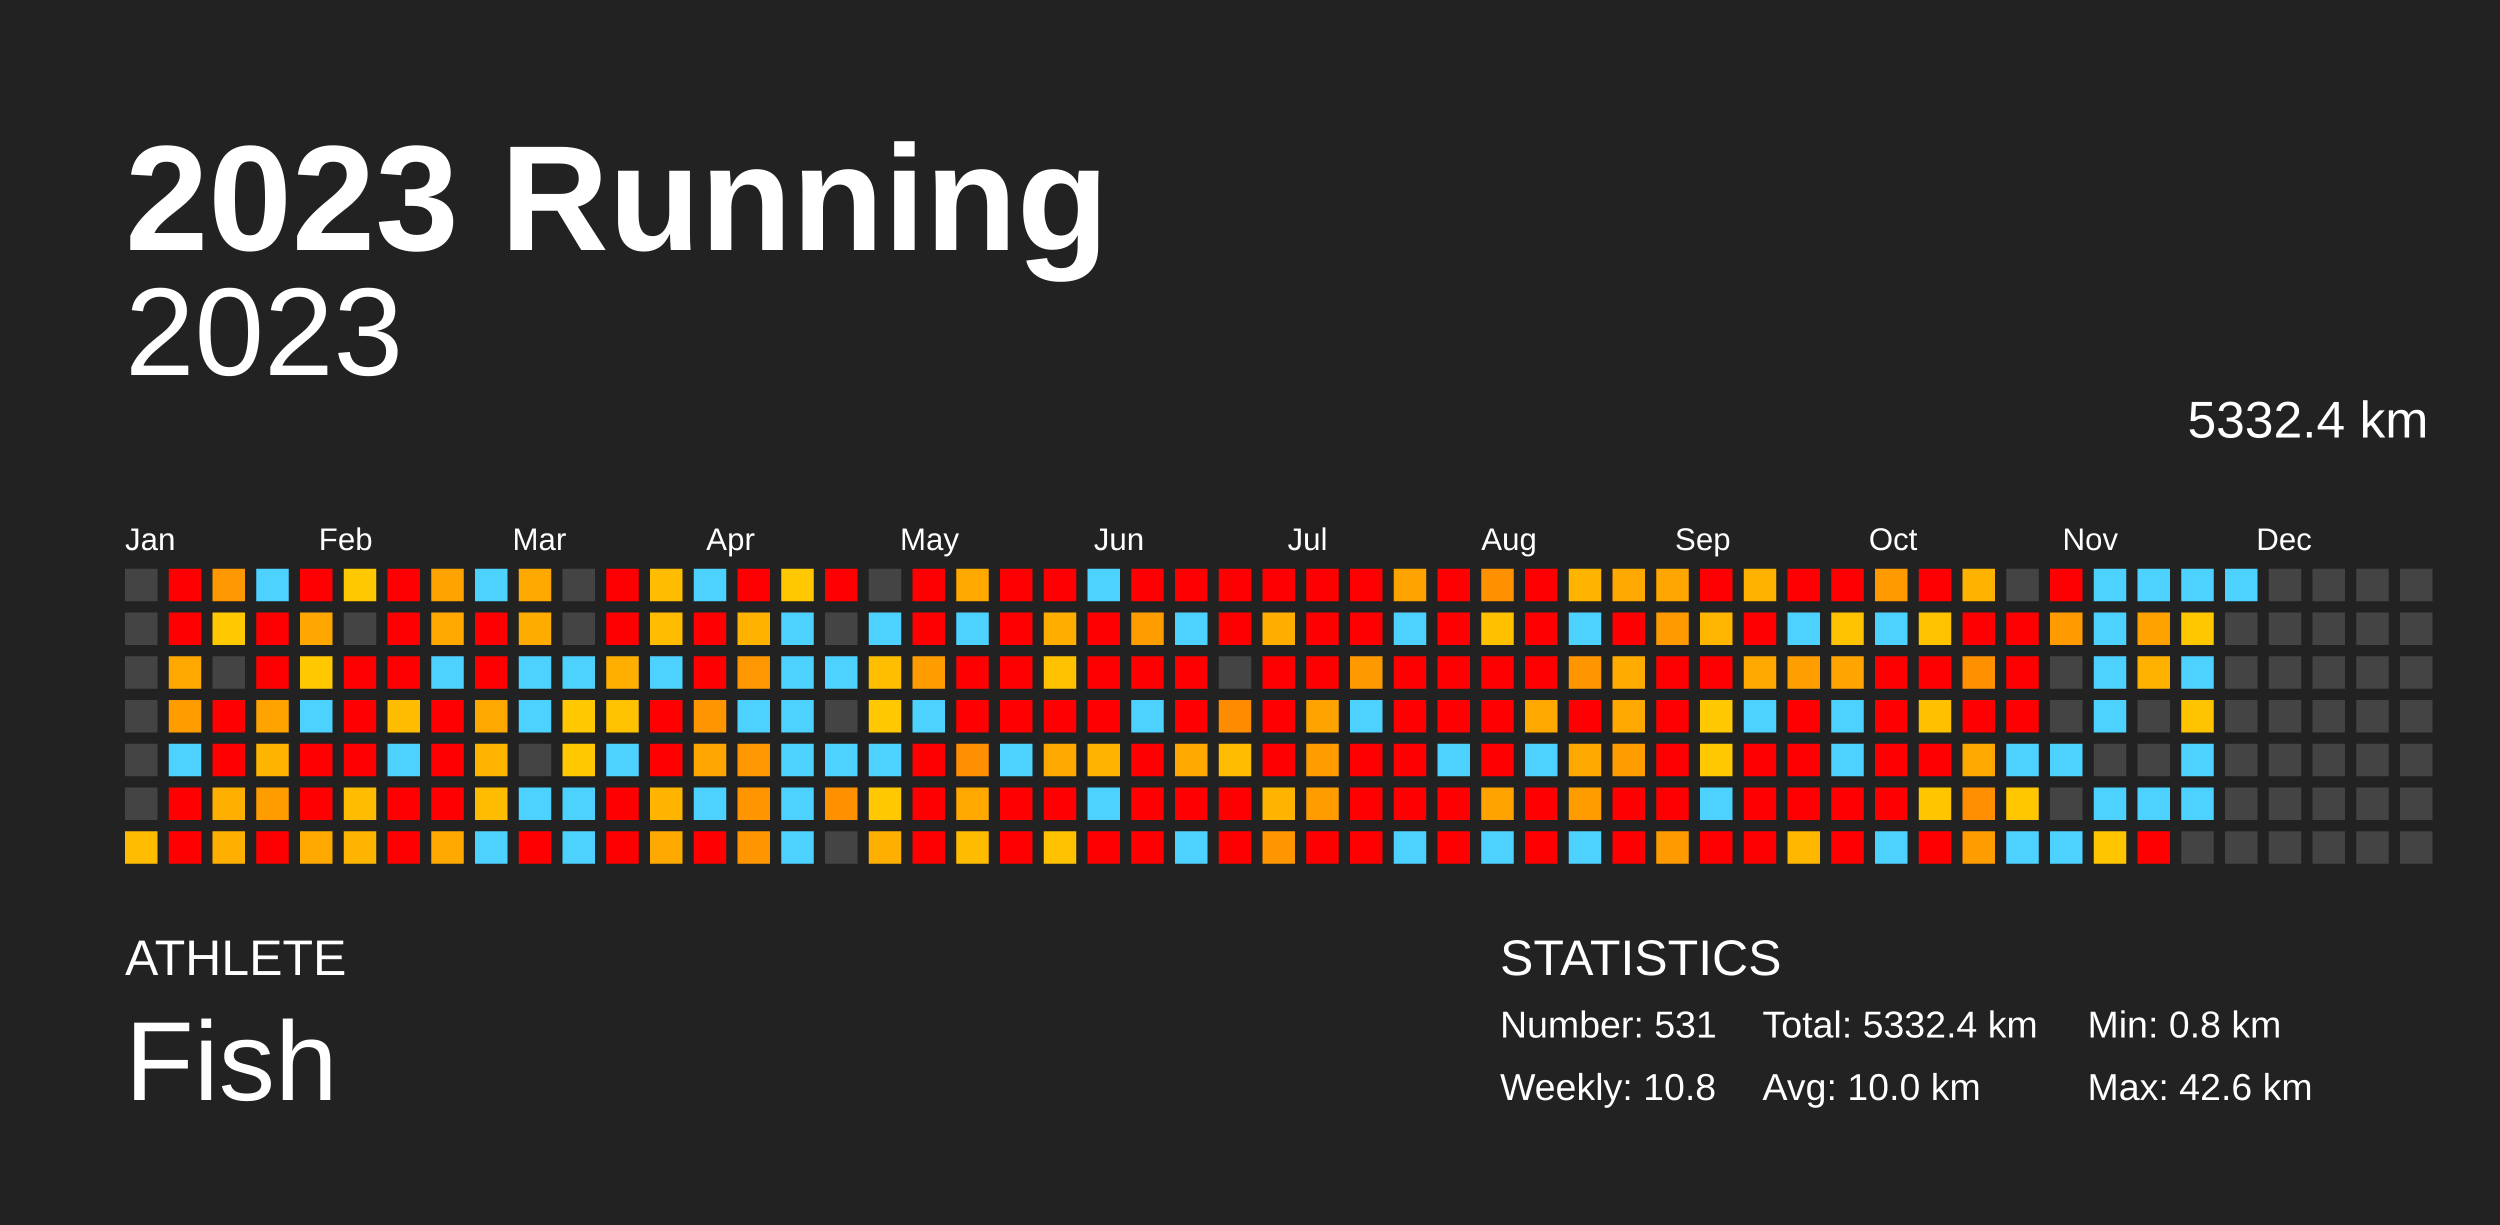
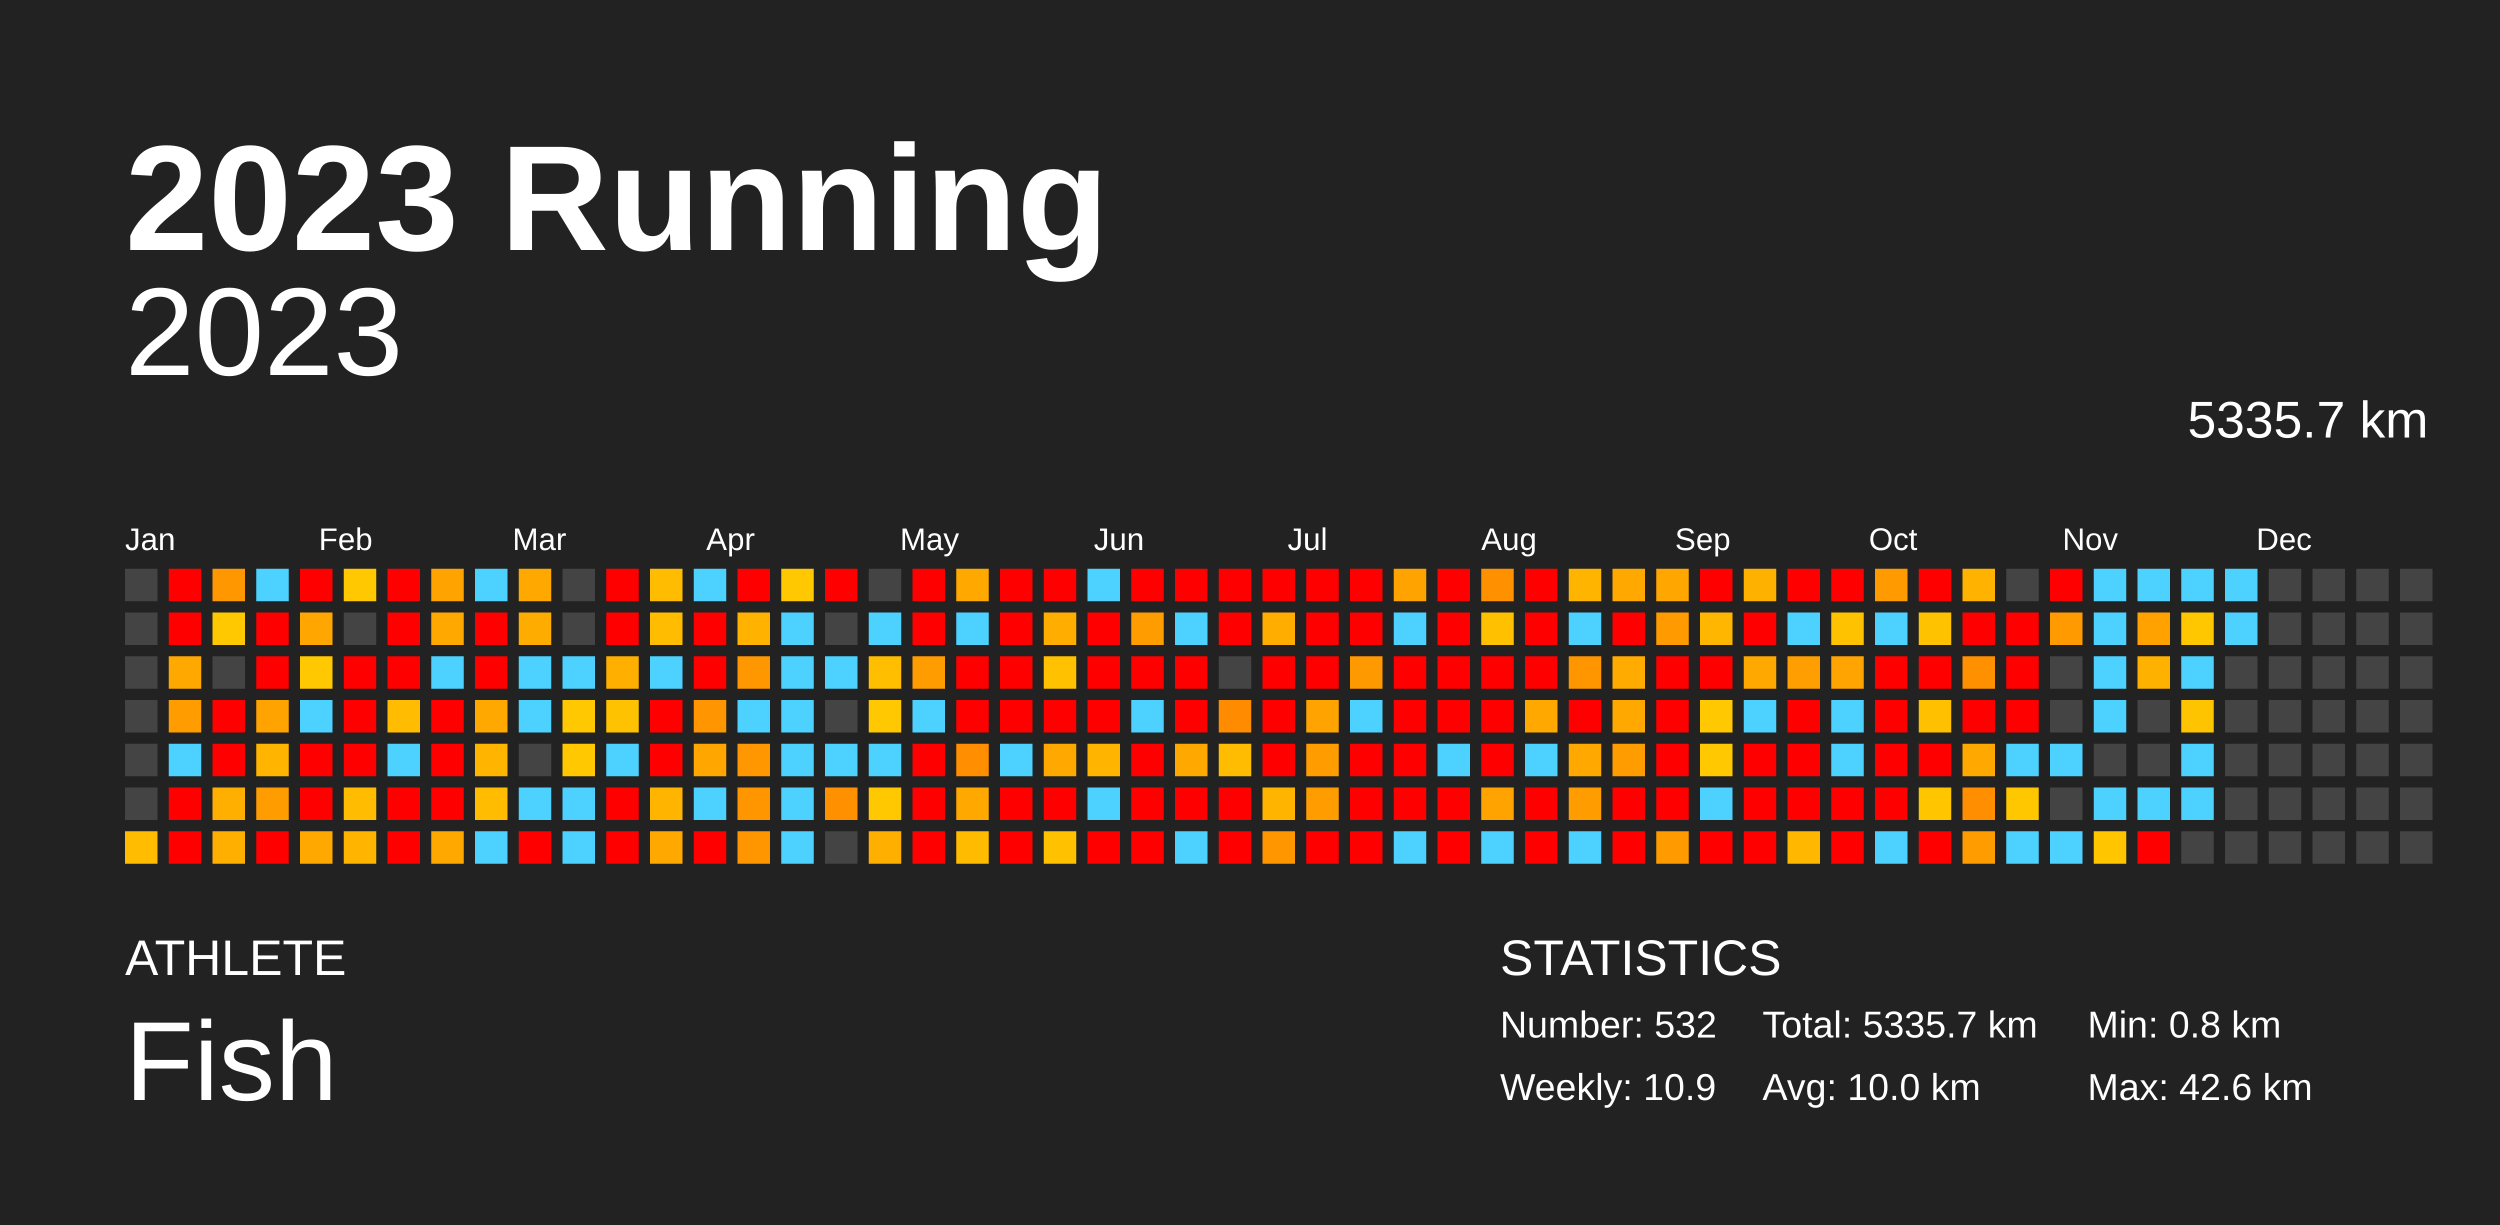
<svg xmlns="http://www.w3.org/2000/svg" baseProfile="full" height="98mm" version="1.1" viewBox="0,0,200,98" width="200mm">
  <defs />
  <rect fill="#222222" height="98" width="200" x="0" y="0" />
  <text fill="#FFFFFF" style="font-size:12px; font-family:Arial; font-weight:bold;" x="10" y="20">2023 Running</text>
  <text fill="#FFFFFF" style="font-size:4px; font-family:Arial" x="10" y="78">ATHLETE</text>
  <text fill="#FFFFFF" style="font-size:9px; font-family:Arial" x="10" y="88">Fish</text>
  <text fill="#FFFFFF" style="font-size:4px; font-family:Arial" x="120" y="78">STATISTICS</text>
-   <text fill="#FFFFFF" style="font-size:3px; font-family:Arial" x="120" y="83">Number: 531</text>
-   <text fill="#FFFFFF" style="font-size:3px; font-family:Arial" x="120" y="88">Weekly: 10.8</text>
-   <text fill="#FFFFFF" style="font-size:3px; font-family:Arial" x="141" y="83">Total: 5332.4 km</text>
+   <text fill="#FFFFFF" style="font-size:3px; font-family:Arial" x="120" y="83">Number: 532</text>
+   <text fill="#FFFFFF" style="font-size:3px; font-family:Arial" x="120" y="88">Weekly: 10.9</text>
+   <text fill="#FFFFFF" style="font-size:3px; font-family:Arial" x="141" y="83">Total: 5335.7 km</text>
  <text fill="#FFFFFF" style="font-size:3px; font-family:Arial" x="141" y="88">Avg: 10.0 km</text>
  <text fill="#FFFFFF" style="font-size:3px; font-family:Arial" x="167" y="83">Min: 0.8 km</text>
  <text fill="#FFFFFF" style="font-size:3px; font-family:Arial" x="167" y="88">Max: 42.6 km</text>
  <text alignment-baseline="hanging" fill="#FFFFFF" style="font-size:10.0px; font-family:Arial;" x="10" y="30">2023</text>
-   <text alignment-baseline="hanging" fill="#FFFFFF" style="font-size:4.125px; font-family:Arial;" x="175" y="35">5332.4 km</text>
+   <text alignment-baseline="hanging" fill="#FFFFFF" style="font-size:4.125px; font-family:Arial;" x="175" y="35">5335.7 km</text>
  <text fill="#FFFFFF" style="font-size:2.5px; font-family:Arial" x="10.0" y="44">Jan</text>
  <text fill="#FFFFFF" style="font-size:2.5px; font-family:Arial" x="25.5" y="44">Feb</text>
  <text fill="#FFFFFF" style="font-size:2.5px; font-family:Arial" x="41.0" y="44">Mar</text>
  <text fill="#FFFFFF" style="font-size:2.5px; font-family:Arial" x="56.5" y="44">Apr</text>
  <text fill="#FFFFFF" style="font-size:2.5px; font-family:Arial" x="72.0" y="44">May</text>
  <text fill="#FFFFFF" style="font-size:2.5px; font-family:Arial" x="87.5" y="44">Jun</text>
  <text fill="#FFFFFF" style="font-size:2.5px; font-family:Arial" x="103.0" y="44">Jul</text>
  <text fill="#FFFFFF" style="font-size:2.5px; font-family:Arial" x="118.5" y="44">Aug</text>
  <text fill="#FFFFFF" style="font-size:2.5px; font-family:Arial" x="134.0" y="44">Sep</text>
  <text fill="#FFFFFF" style="font-size:2.5px; font-family:Arial" x="149.5" y="44">Oct</text>
  <text fill="#FFFFFF" style="font-size:2.5px; font-family:Arial" x="165.0" y="44">Nov</text>
  <text fill="#FFFFFF" style="font-size:2.5px; font-family:Arial" x="180.5" y="44">Dec</text>
  <rect fill="#444444" height="2.6" width="2.6" x="10.0" y="45.5" />
  <rect fill="#444444" height="2.6" width="2.6" x="10.0" y="49.0" />
  <rect fill="#444444" height="2.6" width="2.6" x="10.0" y="52.5" />
  <rect fill="#444444" height="2.6" width="2.6" x="10.0" y="56.0" />
  <rect fill="#444444" height="2.6" width="2.6" x="10.0" y="59.5" />
  <rect fill="#444444" height="2.6" width="2.6" x="10.0" y="63.0" />
  <rect fill="#ffbc00" height="2.6" width="2.6" x="10.0" y="66.5" />
  <rect fill="red" height="2.6" width="2.6" x="13.5" y="45.5" />
  <rect fill="red" height="2.6" width="2.6" x="13.5" y="49.0" />
  <rect fill="#ffa900" height="2.6" width="2.6" x="13.5" y="52.5" />
  <rect fill="#ff9d00" height="2.6" width="2.6" x="13.5" y="56.0" />
  <rect fill="#4dd2ff" height="2.6" width="2.6" x="13.5" y="59.5" />
  <rect fill="red" height="2.6" width="2.6" x="13.5" y="63.0" />
  <rect fill="red" height="2.6" width="2.6" x="13.5" y="66.5" />
  <rect fill="#ff9700" height="2.6" width="2.6" x="17.0" y="45.5" />
  <rect fill="#ffc800" height="2.6" width="2.6" x="17.0" y="49.0" />
  <rect fill="#444444" height="2.6" width="2.6" x="17.0" y="52.5" />
  <rect fill="red" height="2.6" width="2.6" x="17.0" y="56.0" />
  <rect fill="red" height="2.6" width="2.6" x="17.0" y="59.5" />
  <rect fill="#ffaf00" height="2.6" width="2.6" x="17.0" y="63.0" />
  <rect fill="#ffaf00" height="2.6" width="2.6" x="17.0" y="66.5" />
  <rect fill="#4dd2ff" height="2.6" width="2.6" x="20.5" y="45.5" />
  <rect fill="red" height="2.6" width="2.6" x="20.5" y="49.0" />
  <rect fill="red" height="2.6" width="2.6" x="20.5" y="52.5" />
  <rect fill="#ffa300" height="2.6" width="2.6" x="20.5" y="56.0" />
  <rect fill="#ffb500" height="2.6" width="2.6" x="20.5" y="59.5" />
  <rect fill="#ff9d00" height="2.6" width="2.6" x="20.5" y="63.0" />
  <rect fill="red" height="2.6" width="2.6" x="20.5" y="66.5" />
  <rect fill="red" height="2.6" width="2.6" x="24.0" y="45.5" />
  <rect fill="#ffa700" height="2.6" width="2.6" x="24.0" y="49.0" />
  <rect fill="#ffc800" height="2.6" width="2.6" x="24.0" y="52.5" />
  <rect fill="#4dd2ff" height="2.6" width="2.6" x="24.0" y="56.0" />
  <rect fill="red" height="2.6" width="2.6" x="24.0" y="59.5" />
  <rect fill="red" height="2.6" width="2.6" x="24.0" y="63.0" />
  <rect fill="#ffa900" height="2.6" width="2.6" x="24.0" y="66.5" />
  <rect fill="#ffc800" height="2.6" width="2.6" x="27.5" y="45.5" />
  <rect fill="#444444" height="2.6" width="2.6" x="27.5" y="49.0" />
  <rect fill="red" height="2.6" width="2.6" x="27.5" y="52.5" />
  <rect fill="red" height="2.6" width="2.6" x="27.5" y="56.0" />
  <rect fill="red" height="2.6" width="2.6" x="27.5" y="59.5" />
  <rect fill="#ffbc00" height="2.6" width="2.6" x="27.5" y="63.0" />
  <rect fill="#ffb500" height="2.6" width="2.6" x="27.5" y="66.5" />
  <rect fill="red" height="2.6" width="2.6" x="31.0" y="45.5" />
  <rect fill="red" height="2.6" width="2.6" x="31.0" y="49.0" />
  <rect fill="red" height="2.6" width="2.6" x="31.0" y="52.5" />
  <rect fill="#ffbc00" height="2.6" width="2.6" x="31.0" y="56.0" />
  <rect fill="#4dd2ff" height="2.6" width="2.6" x="31.0" y="59.5" />
  <rect fill="red" height="2.6" width="2.6" x="31.0" y="63.0" />
  <rect fill="red" height="2.6" width="2.6" x="31.0" y="66.5" />
  <rect fill="#ffa300" height="2.6" width="2.6" x="34.5" y="45.5" />
  <rect fill="#ffa900" height="2.6" width="2.6" x="34.5" y="49.0" />
  <rect fill="#4dd2ff" height="2.6" width="2.6" x="34.5" y="52.5" />
  <rect fill="red" height="2.6" width="2.6" x="34.5" y="56.0" />
  <rect fill="red" height="2.6" width="2.6" x="34.5" y="59.5" />
  <rect fill="red" height="2.6" width="2.6" x="34.5" y="63.0" />
  <rect fill="#ffa900" height="2.6" width="2.6" x="34.5" y="66.5" />
  <rect fill="#4dd2ff" height="2.6" width="2.6" x="38.0" y="45.5" />
  <rect fill="red" height="2.6" width="2.6" x="38.0" y="49.0" />
  <rect fill="red" height="2.6" width="2.6" x="38.0" y="52.5" />
  <rect fill="#ffa900" height="2.6" width="2.6" x="38.0" y="56.0" />
  <rect fill="#ffb400" height="2.6" width="2.6" x="38.0" y="59.5" />
  <rect fill="#ffbc00" height="2.6" width="2.6" x="38.0" y="63.0" />
  <rect fill="#4dd2ff" height="2.6" width="2.6" x="38.0" y="66.5" />
  <rect fill="#ffa900" height="2.6" width="2.6" x="41.5" y="45.5" />
  <rect fill="#ffac00" height="2.6" width="2.6" x="41.5" y="49.0" />
  <rect fill="#4dd2ff" height="2.6" width="2.6" x="41.5" y="52.5" />
  <rect fill="#4dd2ff" height="2.6" width="2.6" x="41.5" y="56.0" />
  <rect fill="#444444" height="2.6" width="2.6" x="41.5" y="59.5" />
  <rect fill="#4dd2ff" height="2.6" width="2.6" x="41.5" y="63.0" />
  <rect fill="red" height="2.6" width="2.6" x="41.5" y="66.5" />
  <rect fill="#444444" height="2.6" width="2.6" x="45.0" y="45.5" />
  <rect fill="#444444" height="2.6" width="2.6" x="45.0" y="49.0" />
  <rect fill="#4dd2ff" height="2.6" width="2.6" x="45.0" y="52.5" />
  <rect fill="#ffc800" height="2.6" width="2.6" x="45.0" y="56.0" />
  <rect fill="#ffc800" height="2.6" width="2.6" x="45.0" y="59.5" />
  <rect fill="#4dd2ff" height="2.6" width="2.6" x="45.0" y="63.0" />
  <rect fill="#4dd2ff" height="2.6" width="2.6" x="45.0" y="66.5" />
  <rect fill="red" height="2.6" width="2.6" x="48.5" y="45.5" />
  <rect fill="red" height="2.6" width="2.6" x="48.5" y="49.0" />
  <rect fill="#ffaf00" height="2.6" width="2.6" x="48.5" y="52.5" />
  <rect fill="#ffc200" height="2.6" width="2.6" x="48.5" y="56.0" />
  <rect fill="#4dd2ff" height="2.6" width="2.6" x="48.5" y="59.5" />
  <rect fill="red" height="2.6" width="2.6" x="48.5" y="63.0" />
  <rect fill="red" height="2.6" width="2.6" x="48.5" y="66.5" />
  <rect fill="#ffbc00" height="2.6" width="2.6" x="52.0" y="45.5" />
  <rect fill="#ffbc00" height="2.6" width="2.6" x="52.0" y="49.0" />
  <rect fill="#4dd2ff" height="2.6" width="2.6" x="52.0" y="52.5" />
  <rect fill="red" height="2.6" width="2.6" x="52.0" y="56.0" />
  <rect fill="red" height="2.6" width="2.6" x="52.0" y="59.5" />
  <rect fill="#ffb500" height="2.6" width="2.6" x="52.0" y="63.0" />
  <rect fill="#ffa900" height="2.6" width="2.6" x="52.0" y="66.5" />
  <rect fill="#4dd2ff" height="2.6" width="2.6" x="55.5" y="45.5" />
  <rect fill="red" height="2.6" width="2.6" x="55.5" y="49.0" />
  <rect fill="red" height="2.6" width="2.6" x="55.5" y="52.5" />
  <rect fill="#ff9500" height="2.6" width="2.6" x="55.5" y="56.0" />
  <rect fill="#ffa600" height="2.6" width="2.6" x="55.5" y="59.5" />
  <rect fill="#4dd2ff" height="2.6" width="2.6" x="55.5" y="63.0" />
  <rect fill="red" height="2.6" width="2.6" x="55.5" y="66.5" />
  <rect fill="red" height="2.6" width="2.6" x="59.0" y="45.5" />
  <rect fill="#ffb300" height="2.6" width="2.6" x="59.0" y="49.0" />
  <rect fill="#ff9700" height="2.6" width="2.6" x="59.0" y="52.5" />
  <rect fill="#4dd2ff" height="2.6" width="2.6" x="59.0" y="56.0" />
  <rect fill="#ff9700" height="2.6" width="2.6" x="59.0" y="59.5" />
  <rect fill="#ff9600" height="2.6" width="2.6" x="59.0" y="63.0" />
  <rect fill="#ff9600" height="2.6" width="2.6" x="59.0" y="66.5" />
  <rect fill="#ffc800" height="2.6" width="2.6" x="62.5" y="45.5" />
  <rect fill="#4dd2ff" height="2.6" width="2.6" x="62.5" y="49.0" />
  <rect fill="#4dd2ff" height="2.6" width="2.6" x="62.5" y="52.5" />
  <rect fill="#4dd2ff" height="2.6" width="2.6" x="62.5" y="56.0" />
  <rect fill="#4dd2ff" height="2.6" width="2.6" x="62.5" y="59.5" />
  <rect fill="#4dd2ff" height="2.6" width="2.6" x="62.5" y="63.0" />
  <rect fill="#4dd2ff" height="2.6" width="2.6" x="62.5" y="66.5" />
  <rect fill="red" height="2.6" width="2.6" x="66.0" y="45.5" />
  <rect fill="#444444" height="2.6" width="2.6" x="66.0" y="49.0" />
  <rect fill="#4dd2ff" height="2.6" width="2.6" x="66.0" y="52.5" />
  <rect fill="#444444" height="2.6" width="2.6" x="66.0" y="56.0" />
  <rect fill="#4dd2ff" height="2.6" width="2.6" x="66.0" y="59.5" />
  <rect fill="#ff9100" height="2.6" width="2.6" x="66.0" y="63.0" />
  <rect fill="#444444" height="2.6" width="2.6" x="66.0" y="66.5" />
  <rect fill="#444444" height="2.6" width="2.6" x="69.5" y="45.5" />
  <rect fill="#4dd2ff" height="2.6" width="2.6" x="69.5" y="49.0" />
  <rect fill="#ffbf00" height="2.6" width="2.6" x="69.5" y="52.5" />
  <rect fill="#ffc800" height="2.6" width="2.6" x="69.5" y="56.0" />
  <rect fill="#4dd2ff" height="2.6" width="2.6" x="69.5" y="59.5" />
  <rect fill="#ffc800" height="2.6" width="2.6" x="69.5" y="63.0" />
  <rect fill="#ffaf00" height="2.6" width="2.6" x="69.5" y="66.5" />
  <rect fill="red" height="2.6" width="2.6" x="73.0" y="45.5" />
  <rect fill="red" height="2.6" width="2.6" x="73.0" y="49.0" />
  <rect fill="#ff9d00" height="2.6" width="2.6" x="73.0" y="52.5" />
  <rect fill="#4dd2ff" height="2.6" width="2.6" x="73.0" y="56.0" />
  <rect fill="red" height="2.6" width="2.6" x="73.0" y="59.5" />
  <rect fill="red" height="2.6" width="2.6" x="73.0" y="63.0" />
  <rect fill="red" height="2.6" width="2.6" x="73.0" y="66.5" />
  <rect fill="#ffa900" height="2.6" width="2.6" x="76.5" y="45.5" />
  <rect fill="#4dd2ff" height="2.6" width="2.6" x="76.5" y="49.0" />
  <rect fill="red" height="2.6" width="2.6" x="76.5" y="52.5" />
  <rect fill="red" height="2.6" width="2.6" x="76.5" y="56.0" />
  <rect fill="#ff8e00" height="2.6" width="2.6" x="76.5" y="59.5" />
  <rect fill="#ffa900" height="2.6" width="2.6" x="76.5" y="63.0" />
  <rect fill="#ffbb00" height="2.6" width="2.6" x="76.5" y="66.5" />
  <rect fill="red" height="2.6" width="2.6" x="80.0" y="45.5" />
  <rect fill="red" height="2.6" width="2.6" x="80.0" y="49.0" />
  <rect fill="red" height="2.6" width="2.6" x="80.0" y="52.5" />
  <rect fill="red" height="2.6" width="2.6" x="80.0" y="56.0" />
  <rect fill="#4dd2ff" height="2.6" width="2.6" x="80.0" y="59.5" />
  <rect fill="red" height="2.6" width="2.6" x="80.0" y="63.0" />
  <rect fill="red" height="2.6" width="2.6" x="80.0" y="66.5" />
  <rect fill="red" height="2.6" width="2.6" x="83.5" y="45.5" />
  <rect fill="#ffae00" height="2.6" width="2.6" x="83.5" y="49.0" />
  <rect fill="#ffc100" height="2.6" width="2.6" x="83.5" y="52.5" />
  <rect fill="red" height="2.6" width="2.6" x="83.5" y="56.0" />
  <rect fill="#ffa900" height="2.6" width="2.6" x="83.5" y="59.5" />
  <rect fill="red" height="2.6" width="2.6" x="83.5" y="63.0" />
  <rect fill="#ffc100" height="2.6" width="2.6" x="83.5" y="66.5" />
  <rect fill="#4dd2ff" height="2.6" width="2.6" x="87.0" y="45.5" />
  <rect fill="red" height="2.6" width="2.6" x="87.0" y="49.0" />
  <rect fill="red" height="2.6" width="2.6" x="87.0" y="52.5" />
  <rect fill="red" height="2.6" width="2.6" x="87.0" y="56.0" />
  <rect fill="#ffb500" height="2.6" width="2.6" x="87.0" y="59.5" />
  <rect fill="#4dd2ff" height="2.6" width="2.6" x="87.0" y="63.0" />
  <rect fill="red" height="2.6" width="2.6" x="87.0" y="66.5" />
  <rect fill="red" height="2.6" width="2.6" x="90.5" y="45.5" />
  <rect fill="#ff9c00" height="2.6" width="2.6" x="90.5" y="49.0" />
  <rect fill="red" height="2.6" width="2.6" x="90.5" y="52.5" />
  <rect fill="#4dd2ff" height="2.6" width="2.6" x="90.5" y="56.0" />
  <rect fill="red" height="2.6" width="2.6" x="90.5" y="59.5" />
  <rect fill="red" height="2.6" width="2.6" x="90.5" y="63.0" />
  <rect fill="red" height="2.6" width="2.6" x="90.5" y="66.5" />
  <rect fill="red" height="2.6" width="2.6" x="94.0" y="45.5" />
  <rect fill="#4dd2ff" height="2.6" width="2.6" x="94.0" y="49.0" />
  <rect fill="red" height="2.6" width="2.6" x="94.0" y="52.5" />
  <rect fill="red" height="2.6" width="2.6" x="94.0" y="56.0" />
  <rect fill="#ffa900" height="2.6" width="2.6" x="94.0" y="59.5" />
  <rect fill="red" height="2.6" width="2.6" x="94.0" y="63.0" />
  <rect fill="#4dd2ff" height="2.6" width="2.6" x="94.0" y="66.5" />
  <rect fill="red" height="2.6" width="2.6" x="97.5" y="45.5" />
  <rect fill="red" height="2.6" width="2.6" x="97.5" y="49.0" />
  <rect fill="#444444" height="2.6" width="2.6" x="97.5" y="52.5" />
  <rect fill="#ff8b00" height="2.6" width="2.6" x="97.5" y="56.0" />
  <rect fill="#ffbc00" height="2.6" width="2.6" x="97.5" y="59.5" />
  <rect fill="red" height="2.6" width="2.6" x="97.5" y="63.0" />
  <rect fill="red" height="2.6" width="2.6" x="97.5" y="66.5" />
  <rect fill="red" height="2.6" width="2.6" x="101.0" y="45.5" />
  <rect fill="#ffae00" height="2.6" width="2.6" x="101.0" y="49.0" />
  <rect fill="red" height="2.6" width="2.6" x="101.0" y="52.5" />
  <rect fill="red" height="2.6" width="2.6" x="101.0" y="56.0" />
  <rect fill="red" height="2.6" width="2.6" x="101.0" y="59.5" />
  <rect fill="#ffb500" height="2.6" width="2.6" x="101.0" y="63.0" />
  <rect fill="#ff9600" height="2.6" width="2.6" x="101.0" y="66.5" />
  <rect fill="red" height="2.6" width="2.6" x="104.5" y="45.5" />
  <rect fill="red" height="2.6" width="2.6" x="104.5" y="49.0" />
  <rect fill="red" height="2.6" width="2.6" x="104.5" y="52.5" />
  <rect fill="#ffa300" height="2.6" width="2.6" x="104.5" y="56.0" />
  <rect fill="#ff9c00" height="2.6" width="2.6" x="104.5" y="59.5" />
  <rect fill="#ff9d00" height="2.6" width="2.6" x="104.5" y="63.0" />
  <rect fill="red" height="2.6" width="2.6" x="104.5" y="66.5" />
  <rect fill="red" height="2.6" width="2.6" x="108.0" y="45.5" />
  <rect fill="red" height="2.6" width="2.6" x="108.0" y="49.0" />
  <rect fill="#ff9900" height="2.6" width="2.6" x="108.0" y="52.5" />
  <rect fill="#4dd2ff" height="2.6" width="2.6" x="108.0" y="56.0" />
  <rect fill="red" height="2.6" width="2.6" x="108.0" y="59.5" />
  <rect fill="red" height="2.6" width="2.6" x="108.0" y="63.0" />
  <rect fill="red" height="2.6" width="2.6" x="108.0" y="66.5" />
  <rect fill="#ffa300" height="2.6" width="2.6" x="111.5" y="45.5" />
  <rect fill="#4dd2ff" height="2.6" width="2.6" x="111.5" y="49.0" />
  <rect fill="red" height="2.6" width="2.6" x="111.5" y="52.5" />
  <rect fill="red" height="2.6" width="2.6" x="111.5" y="56.0" />
  <rect fill="red" height="2.6" width="2.6" x="111.5" y="59.5" />
  <rect fill="red" height="2.6" width="2.6" x="111.5" y="63.0" />
  <rect fill="#4dd2ff" height="2.6" width="2.6" x="111.5" y="66.5" />
  <rect fill="red" height="2.6" width="2.6" x="115.0" y="45.5" />
  <rect fill="red" height="2.6" width="2.6" x="115.0" y="49.0" />
  <rect fill="red" height="2.6" width="2.6" x="115.0" y="52.5" />
  <rect fill="red" height="2.6" width="2.6" x="115.0" y="56.0" />
  <rect fill="#4dd2ff" height="2.6" width="2.6" x="115.0" y="59.5" />
  <rect fill="red" height="2.6" width="2.6" x="115.0" y="63.0" />
  <rect fill="red" height="2.6" width="2.6" x="115.0" y="66.5" />
  <rect fill="#ff9000" height="2.6" width="2.6" x="118.5" y="45.5" />
  <rect fill="#ffc000" height="2.6" width="2.6" x="118.5" y="49.0" />
  <rect fill="red" height="2.6" width="2.6" x="118.5" y="52.5" />
  <rect fill="red" height="2.6" width="2.6" x="118.5" y="56.0" />
  <rect fill="red" height="2.6" width="2.6" x="118.5" y="59.5" />
  <rect fill="#ffa300" height="2.6" width="2.6" x="118.5" y="63.0" />
  <rect fill="#4dd2ff" height="2.6" width="2.6" x="118.5" y="66.5" />
  <rect fill="red" height="2.6" width="2.6" x="122.0" y="45.5" />
  <rect fill="red" height="2.6" width="2.6" x="122.0" y="49.0" />
  <rect fill="red" height="2.6" width="2.6" x="122.0" y="52.5" />
  <rect fill="#ffa800" height="2.6" width="2.6" x="122.0" y="56.0" />
  <rect fill="#4dd2ff" height="2.6" width="2.6" x="122.0" y="59.5" />
  <rect fill="red" height="2.6" width="2.6" x="122.0" y="63.0" />
  <rect fill="red" height="2.6" width="2.6" x="122.0" y="66.5" />
  <rect fill="#ffb500" height="2.6" width="2.6" x="125.5" y="45.5" />
  <rect fill="#4dd2ff" height="2.6" width="2.6" x="125.5" y="49.0" />
  <rect fill="#ff9600" height="2.6" width="2.6" x="125.5" y="52.5" />
  <rect fill="red" height="2.6" width="2.6" x="125.5" y="56.0" />
  <rect fill="#ffa800" height="2.6" width="2.6" x="125.5" y="59.5" />
  <rect fill="#ff9d00" height="2.6" width="2.6" x="125.5" y="63.0" />
  <rect fill="#4dd2ff" height="2.6" width="2.6" x="125.5" y="66.5" />
  <rect fill="#ffa800" height="2.6" width="2.6" x="129.0" y="45.5" />
  <rect fill="red" height="2.6" width="2.6" x="129.0" y="49.0" />
  <rect fill="#ffab00" height="2.6" width="2.6" x="129.0" y="52.5" />
  <rect fill="#ffa900" height="2.6" width="2.6" x="129.0" y="56.0" />
  <rect fill="#ff9d00" height="2.6" width="2.6" x="129.0" y="59.5" />
  <rect fill="red" height="2.6" width="2.6" x="129.0" y="63.0" />
  <rect fill="red" height="2.6" width="2.6" x="129.0" y="66.5" />
  <rect fill="#ffa600" height="2.6" width="2.6" x="132.5" y="45.5" />
  <rect fill="#ff9b00" height="2.6" width="2.6" x="132.5" y="49.0" />
  <rect fill="red" height="2.6" width="2.6" x="132.5" y="52.5" />
  <rect fill="red" height="2.6" width="2.6" x="132.5" y="56.0" />
  <rect fill="red" height="2.6" width="2.6" x="132.5" y="59.5" />
  <rect fill="red" height="2.6" width="2.6" x="132.5" y="63.0" />
  <rect fill="#ff9a00" height="2.6" width="2.6" x="132.5" y="66.5" />
  <rect fill="red" height="2.6" width="2.6" x="136.0" y="45.5" />
  <rect fill="#ffb600" height="2.6" width="2.6" x="136.0" y="49.0" />
  <rect fill="red" height="2.6" width="2.6" x="136.0" y="52.5" />
  <rect fill="#ffc800" height="2.6" width="2.6" x="136.0" y="56.0" />
  <rect fill="#ffc800" height="2.6" width="2.6" x="136.0" y="59.5" />
  <rect fill="#4dd2ff" height="2.6" width="2.6" x="136.0" y="63.0" />
  <rect fill="red" height="2.6" width="2.6" x="136.0" y="66.5" />
  <rect fill="#ffb100" height="2.6" width="2.6" x="139.5" y="45.5" />
  <rect fill="red" height="2.6" width="2.6" x="139.5" y="49.0" />
  <rect fill="#ffa800" height="2.6" width="2.6" x="139.5" y="52.5" />
  <rect fill="#4dd2ff" height="2.6" width="2.6" x="139.5" y="56.0" />
  <rect fill="red" height="2.6" width="2.6" x="139.5" y="59.5" />
  <rect fill="red" height="2.6" width="2.6" x="139.5" y="63.0" />
  <rect fill="red" height="2.6" width="2.6" x="139.5" y="66.5" />
  <rect fill="red" height="2.6" width="2.6" x="143.0" y="45.5" />
  <rect fill="#4dd2ff" height="2.6" width="2.6" x="143.0" y="49.0" />
  <rect fill="#ff9e00" height="2.6" width="2.6" x="143.0" y="52.5" />
  <rect fill="red" height="2.6" width="2.6" x="143.0" y="56.0" />
  <rect fill="red" height="2.6" width="2.6" x="143.0" y="59.5" />
  <rect fill="red" height="2.6" width="2.6" x="143.0" y="63.0" />
  <rect fill="#ffb700" height="2.6" width="2.6" x="143.0" y="66.5" />
  <rect fill="red" height="2.6" width="2.6" x="146.5" y="45.5" />
  <rect fill="#ffc200" height="2.6" width="2.6" x="146.5" y="49.0" />
  <rect fill="#ffa400" height="2.6" width="2.6" x="146.5" y="52.5" />
  <rect fill="#4dd2ff" height="2.6" width="2.6" x="146.5" y="56.0" />
  <rect fill="#4dd2ff" height="2.6" width="2.6" x="146.5" y="59.5" />
  <rect fill="red" height="2.6" width="2.6" x="146.5" y="63.0" />
  <rect fill="red" height="2.6" width="2.6" x="146.5" y="66.5" />
  <rect fill="#ff9b00" height="2.6" width="2.6" x="150.0" y="45.5" />
  <rect fill="#4dd2ff" height="2.6" width="2.6" x="150.0" y="49.0" />
  <rect fill="red" height="2.6" width="2.6" x="150.0" y="52.5" />
  <rect fill="red" height="2.6" width="2.6" x="150.0" y="56.0" />
  <rect fill="red" height="2.6" width="2.6" x="150.0" y="59.5" />
  <rect fill="red" height="2.6" width="2.6" x="150.0" y="63.0" />
  <rect fill="#4dd2ff" height="2.6" width="2.6" x="150.0" y="66.5" />
  <rect fill="red" height="2.6" width="2.6" x="153.5" y="45.5" />
  <rect fill="#ffc200" height="2.6" width="2.6" x="153.5" y="49.0" />
  <rect fill="red" height="2.6" width="2.6" x="153.5" y="52.5" />
  <rect fill="#ffc000" height="2.6" width="2.6" x="153.5" y="56.0" />
  <rect fill="red" height="2.6" width="2.6" x="153.5" y="59.5" />
  <rect fill="#ffc600" height="2.6" width="2.6" x="153.5" y="63.0" />
  <rect fill="red" height="2.6" width="2.6" x="153.5" y="66.5" />
  <rect fill="#ffb300" height="2.6" width="2.6" x="157.0" y="45.5" />
  <rect fill="red" height="2.6" width="2.6" x="157.0" y="49.0" />
  <rect fill="#ff9000" height="2.6" width="2.6" x="157.0" y="52.5" />
  <rect fill="red" height="2.6" width="2.6" x="157.0" y="56.0" />
  <rect fill="#ffa900" height="2.6" width="2.6" x="157.0" y="59.5" />
  <rect fill="#ff8f00" height="2.6" width="2.6" x="157.0" y="63.0" />
  <rect fill="#ff9c00" height="2.6" width="2.6" x="157.0" y="66.5" />
  <rect fill="#444444" height="2.6" width="2.6" x="160.5" y="45.5" />
  <rect fill="red" height="2.6" width="2.6" x="160.5" y="49.0" />
  <rect fill="red" height="2.6" width="2.6" x="160.5" y="52.5" />
  <rect fill="red" height="2.6" width="2.6" x="160.5" y="56.0" />
  <rect fill="#4dd2ff" height="2.6" width="2.6" x="160.5" y="59.5" />
  <rect fill="#ffc700" height="2.6" width="2.6" x="160.5" y="63.0" />
  <rect fill="#4dd2ff" height="2.6" width="2.6" x="160.5" y="66.5" />
  <rect fill="red" height="2.6" width="2.6" x="164.0" y="45.5" />
  <rect fill="#ff9b00" height="2.6" width="2.6" x="164.0" y="49.0" />
  <rect fill="#444444" height="2.6" width="2.6" x="164.0" y="52.5" />
  <rect fill="#444444" height="2.6" width="2.6" x="164.0" y="56.0" />
  <rect fill="#4dd2ff" height="2.6" width="2.6" x="164.0" y="59.5" />
  <rect fill="#444444" height="2.6" width="2.6" x="164.0" y="63.0" />
  <rect fill="#4dd2ff" height="2.6" width="2.6" x="164.0" y="66.5" />
  <rect fill="#4dd2ff" height="2.6" width="2.6" x="167.5" y="45.5" />
  <rect fill="#4dd2ff" height="2.6" width="2.6" x="167.5" y="49.0" />
  <rect fill="#4dd2ff" height="2.6" width="2.6" x="167.5" y="52.5" />
  <rect fill="#4dd2ff" height="2.6" width="2.6" x="167.5" y="56.0" />
  <rect fill="#444444" height="2.6" width="2.6" x="167.5" y="59.5" />
  <rect fill="#4dd2ff" height="2.6" width="2.6" x="167.5" y="63.0" />
  <rect fill="#ffc600" height="2.6" width="2.6" x="167.5" y="66.5" />
  <rect fill="#4dd2ff" height="2.6" width="2.6" x="171.0" y="45.5" />
  <rect fill="#ffa200" height="2.6" width="2.6" x="171.0" y="49.0" />
  <rect fill="#ffb100" height="2.6" width="2.6" x="171.0" y="52.5" />
  <rect fill="#444444" height="2.6" width="2.6" x="171.0" y="56.0" />
  <rect fill="#444444" height="2.6" width="2.6" x="171.0" y="59.5" />
  <rect fill="#4dd2ff" height="2.6" width="2.6" x="171.0" y="63.0" />
  <rect fill="red" height="2.6" width="2.6" x="171.0" y="66.5" />
  <rect fill="#4dd2ff" height="2.6" width="2.6" x="174.5" y="45.5" />
  <rect fill="#ffc700" height="2.6" width="2.6" x="174.5" y="49.0" />
  <rect fill="#4dd2ff" height="2.6" width="2.6" x="174.5" y="52.5" />
  <rect fill="#ffc400" height="2.6" width="2.6" x="174.5" y="56.0" />
  <rect fill="#4dd2ff" height="2.6" width="2.6" x="174.5" y="59.5" />
  <rect fill="#4dd2ff" height="2.6" width="2.6" x="174.5" y="63.0" />
  <rect fill="#444444" height="2.6" width="2.6" x="174.5" y="66.5" />
  <rect fill="#4dd2ff" height="2.6" width="2.6" x="178.0" y="45.5" />
-   <rect fill="#444444" height="2.6" width="2.6" x="178.0" y="49.0" />
+   <rect fill="#4dd2ff" height="2.6" width="2.6" x="178.0" y="49.0" />
  <rect fill="#444444" height="2.6" width="2.6" x="178.0" y="52.5" />
  <rect fill="#444444" height="2.6" width="2.6" x="178.0" y="56.0" />
  <rect fill="#444444" height="2.6" width="2.6" x="178.0" y="59.5" />
  <rect fill="#444444" height="2.6" width="2.6" x="178.0" y="63.0" />
  <rect fill="#444444" height="2.6" width="2.6" x="178.0" y="66.5" />
  <rect fill="#444444" height="2.6" width="2.6" x="181.5" y="45.5" />
  <rect fill="#444444" height="2.6" width="2.6" x="181.5" y="49.0" />
  <rect fill="#444444" height="2.6" width="2.6" x="181.5" y="52.5" />
  <rect fill="#444444" height="2.6" width="2.6" x="181.5" y="56.0" />
  <rect fill="#444444" height="2.6" width="2.6" x="181.5" y="59.5" />
  <rect fill="#444444" height="2.6" width="2.6" x="181.5" y="63.0" />
  <rect fill="#444444" height="2.6" width="2.6" x="181.5" y="66.5" />
  <rect fill="#444444" height="2.6" width="2.6" x="185.0" y="45.5" />
  <rect fill="#444444" height="2.6" width="2.6" x="185.0" y="49.0" />
  <rect fill="#444444" height="2.6" width="2.6" x="185.0" y="52.5" />
  <rect fill="#444444" height="2.6" width="2.6" x="185.0" y="56.0" />
  <rect fill="#444444" height="2.6" width="2.6" x="185.0" y="59.5" />
  <rect fill="#444444" height="2.6" width="2.6" x="185.0" y="63.0" />
  <rect fill="#444444" height="2.6" width="2.6" x="185.0" y="66.5" />
  <rect fill="#444444" height="2.6" width="2.6" x="188.5" y="45.5" />
  <rect fill="#444444" height="2.6" width="2.6" x="188.5" y="49.0" />
  <rect fill="#444444" height="2.6" width="2.6" x="188.5" y="52.5" />
  <rect fill="#444444" height="2.6" width="2.6" x="188.5" y="56.0" />
  <rect fill="#444444" height="2.6" width="2.6" x="188.5" y="59.5" />
  <rect fill="#444444" height="2.6" width="2.6" x="188.5" y="63.0" />
  <rect fill="#444444" height="2.6" width="2.6" x="188.5" y="66.5" />
  <rect fill="#444444" height="2.6" width="2.6" x="192.0" y="45.5" />
  <rect fill="#444444" height="2.6" width="2.6" x="192.0" y="49.0" />
  <rect fill="#444444" height="2.6" width="2.6" x="192.0" y="52.5" />
  <rect fill="#444444" height="2.6" width="2.6" x="192.0" y="56.0" />
  <rect fill="#444444" height="2.6" width="2.6" x="192.0" y="59.5" />
  <rect fill="#444444" height="2.6" width="2.6" x="192.0" y="63.0" />
  <rect fill="#444444" height="2.6" width="2.6" x="192.0" y="66.5" />
</svg>
